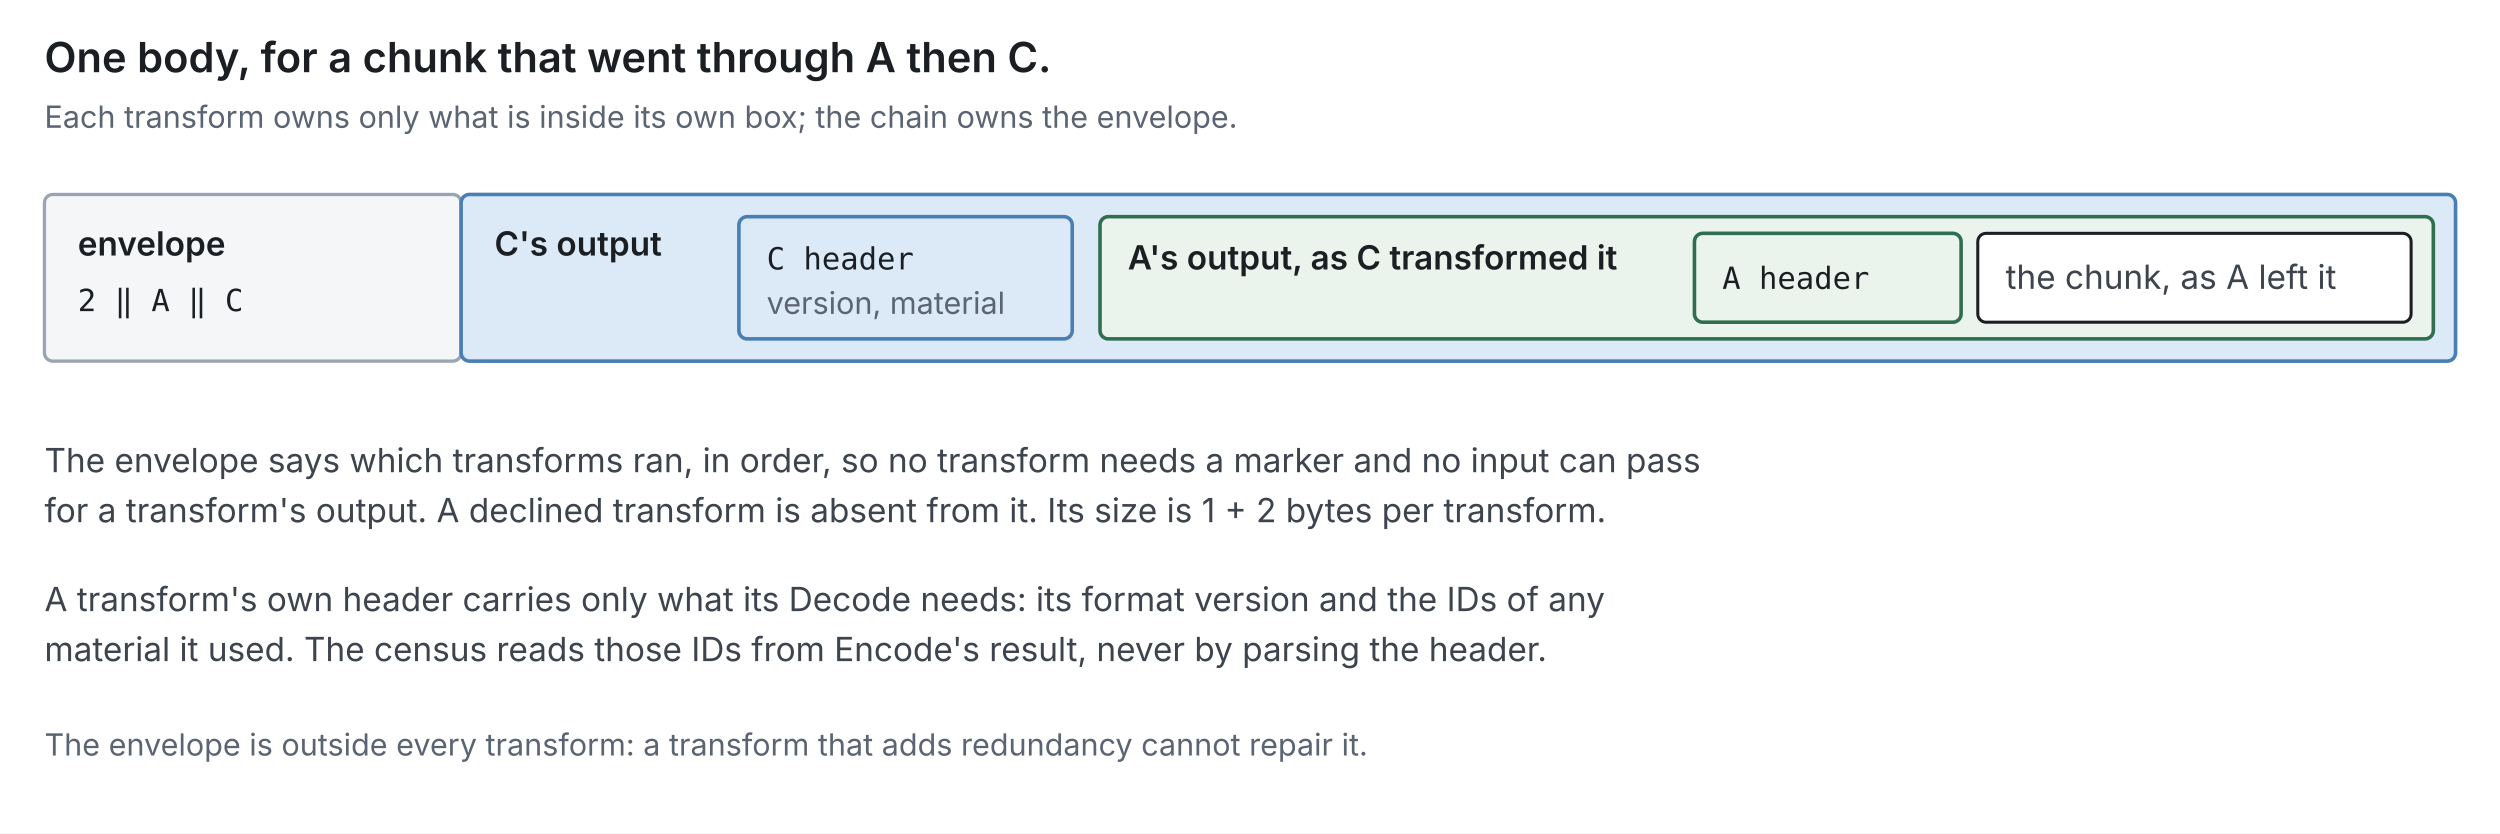
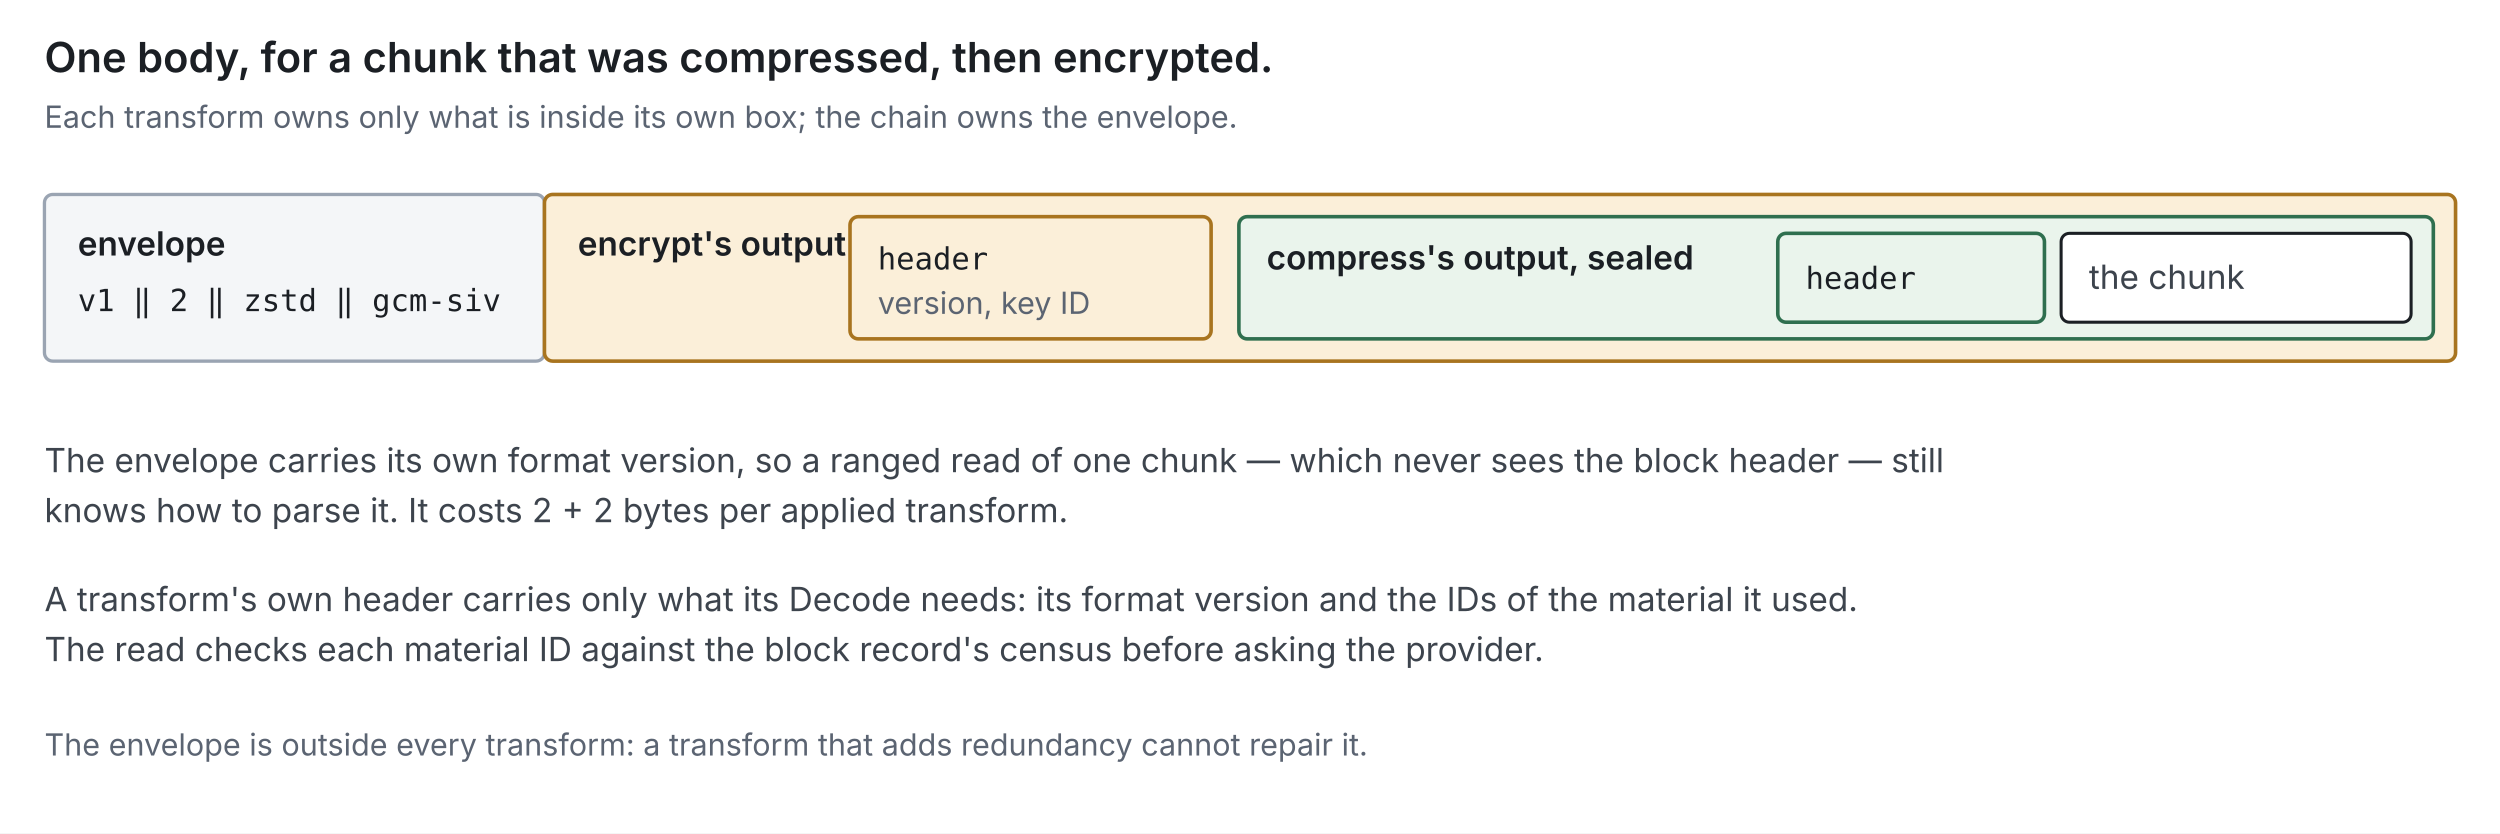
<svg xmlns="http://www.w3.org/2000/svg" viewBox="0 0 900 300" width="900" height="300" font-family="system-ui,-apple-system,Segoe UI,sans-serif">
  <defs>
    <style>
-       .t  { font-size: 15px; font-weight: 600; fill: #1b1f24 }
-       .h  { font-size: 12px; font-weight: 600; fill: #1b1f24 }
-       .l  { font-size: 12px; fill: #3d444d }
-       .s  { font-size: 11px; fill: #5b6472 }
-       .m  { font-family: ui-monospace,SFMono-Regular,Menlo,monospace; font-size: 11px; fill: #1b1f24 }
-       .env { fill: #f4f6f8; stroke: #9aa4b2; stroke-width: 1.2 }
-       .c   { fill: #dce9f7; stroke: #4a7fb5; stroke-width: 1.3 }
-       .a   { fill: #eaf4ec; stroke: #2f6f4f; stroke-width: 1.3 }
-       .p   { fill: #ffffff; stroke: #1b1f24; stroke-width: 1.1 }
-     </style>
+ .t{font-size:15px;font-weight:600;fill:#1b1f24}.h{font-size:12px;font-weight:600;fill:#1b1f24}.l{font-size:12px;fill:#3d444d}.s{font-size:11px;fill:#5b6472}
+ .m{font-family:ui-monospace,SFMono-Regular,Menlo,monospace;font-size:11px;fill:#1b1f24}
+ .env{fill:#f4f6f8;stroke:#9aa4b2;stroke-width:1.2}.c{fill:#dce9f7;stroke:#4a7fb5;stroke-width:1.3}.a{fill:#eaf4ec;stroke:#2f6f4f;stroke-width:1.3}
+ .p{fill:#ffffff;stroke:#1b1f24;stroke-width:1.1}.k{fill:#fbefd9;stroke:#a8741f;stroke-width:1.3}.r{fill:#f8e3e6;stroke:#a33a4d;stroke-width:1.3}
+ .ar{stroke:#3d444d;stroke-width:1.3;fill:none;marker-end:url(#h)}.dash{stroke:#9aa4b2;stroke-width:1.1;stroke-dasharray:4 3;fill:none}
+ </style>
+     <marker id="h" viewBox="0 0 10 10" refX="9" refY="5" markerWidth="7" markerHeight="7" orient="auto-start-reverse">
+       <path d="M0 0L10 5L0 10z" fill="#3d444d" />
+     </marker>
  </defs>
  <rect width="900" height="300" fill="#ffffff" />
-   <text x="16" y="26" class="t">One body, for a chunk that went through A then C.</text>
+   <text x="16" y="26" class="t">One body, for a chunk that was compressed, then encrypted.</text>
  <text x="16" y="46" class="s">Each transform owns only what is inside its own box; the chain owns the envelope.</text>
-   <rect x="16" y="70" width="150" height="60" rx="3" class="env" />
+   <rect x="16" y="70" width="180" height="60" rx="3" class="env" />
  <text x="28" y="92" class="h">envelope</text>
-   <text x="28" y="112" class="m">2 ‖ A ‖ C</text>
-   <rect x="166" y="70" width="718" height="60" rx="3" class="c" />
-   <text x="178" y="92" class="h">C's output</text>
-   <rect x="266" y="78" width="120" height="44" rx="3" class="c" />
-   <text x="276" y="97" class="m">C header</text>
-   <text x="276" y="113" class="s">version, material</text>
-   <rect x="396" y="78" width="480" height="44" rx="3" class="a" />
-   <text x="406" y="97" class="h">A's output, as C transformed it</text>
-   <rect x="610" y="84" width="96" height="32" rx="3" class="a" />
-   <text x="620" y="104" class="m">A header</text>
-   <rect x="712" y="84" width="156" height="32" rx="3" class="p" />
-   <text x="722" y="104" class="l">the chunk, as A left it</text>
-   <text x="16" y="170" class="l">The envelope says which transforms ran, in order, so no transform needs a marker and no input can pass</text>
-   <text x="16" y="188" class="l">for a transform's output. A declined transform is absent from it. Its size is 1 + 2 bytes per transform.</text>
-   <text x="16" y="220" class="l">A transform's own header carries only what its Decode needs: its format version and the IDs of any</text>
-   <text x="16" y="238" class="l">material it used. The census reads those IDs from Encode's result, never by parsing the header.</text>
+   <text x="28" y="112" class="m">v1 ‖ 2 ‖ zstd ‖ gcm-siv</text>
+   <rect x="196" y="70" width="688" height="60" rx="3" class="k" />
+   <text x="208" y="92" class="h">encrypt's output</text>
+   <rect x="306" y="78" width="130" height="44" rx="3" class="k" />
+   <text x="316" y="97" class="m">header</text>
+   <text x="316" y="113" class="s">version, key ID</text>
+   <rect x="446" y="78" width="430" height="44" rx="3" class="a" />
+   <text x="456" y="97" class="h">compress's output, sealed</text>
+   <rect x="640" y="84" width="96" height="32" rx="3" class="a" />
+   <text x="650" y="104" class="m">header</text>
+   <rect x="742" y="84" width="126" height="32" rx="3" class="p" />
+   <text x="752" y="104" class="l">the chunk</text>
+   <text x="16" y="170" class="l">The envelope carries its own format version, so a ranged read of one chunk — which never sees the block header — still</text>
+   <text x="16" y="188" class="l">knows how to parse it. It costs 2 + 2 bytes per applied transform.</text>
+   <text x="16" y="220" class="l">A transform's own header carries only what its Decode needs: its format version and the IDs of the material it used.</text>
+   <text x="16" y="238" class="l">The read checks each material ID against the block record's census before asking the provider.</text>
  <text x="16" y="272" class="s">The envelope is outside every transform: a transform that adds redundancy cannot repair it.</text>
</svg>
